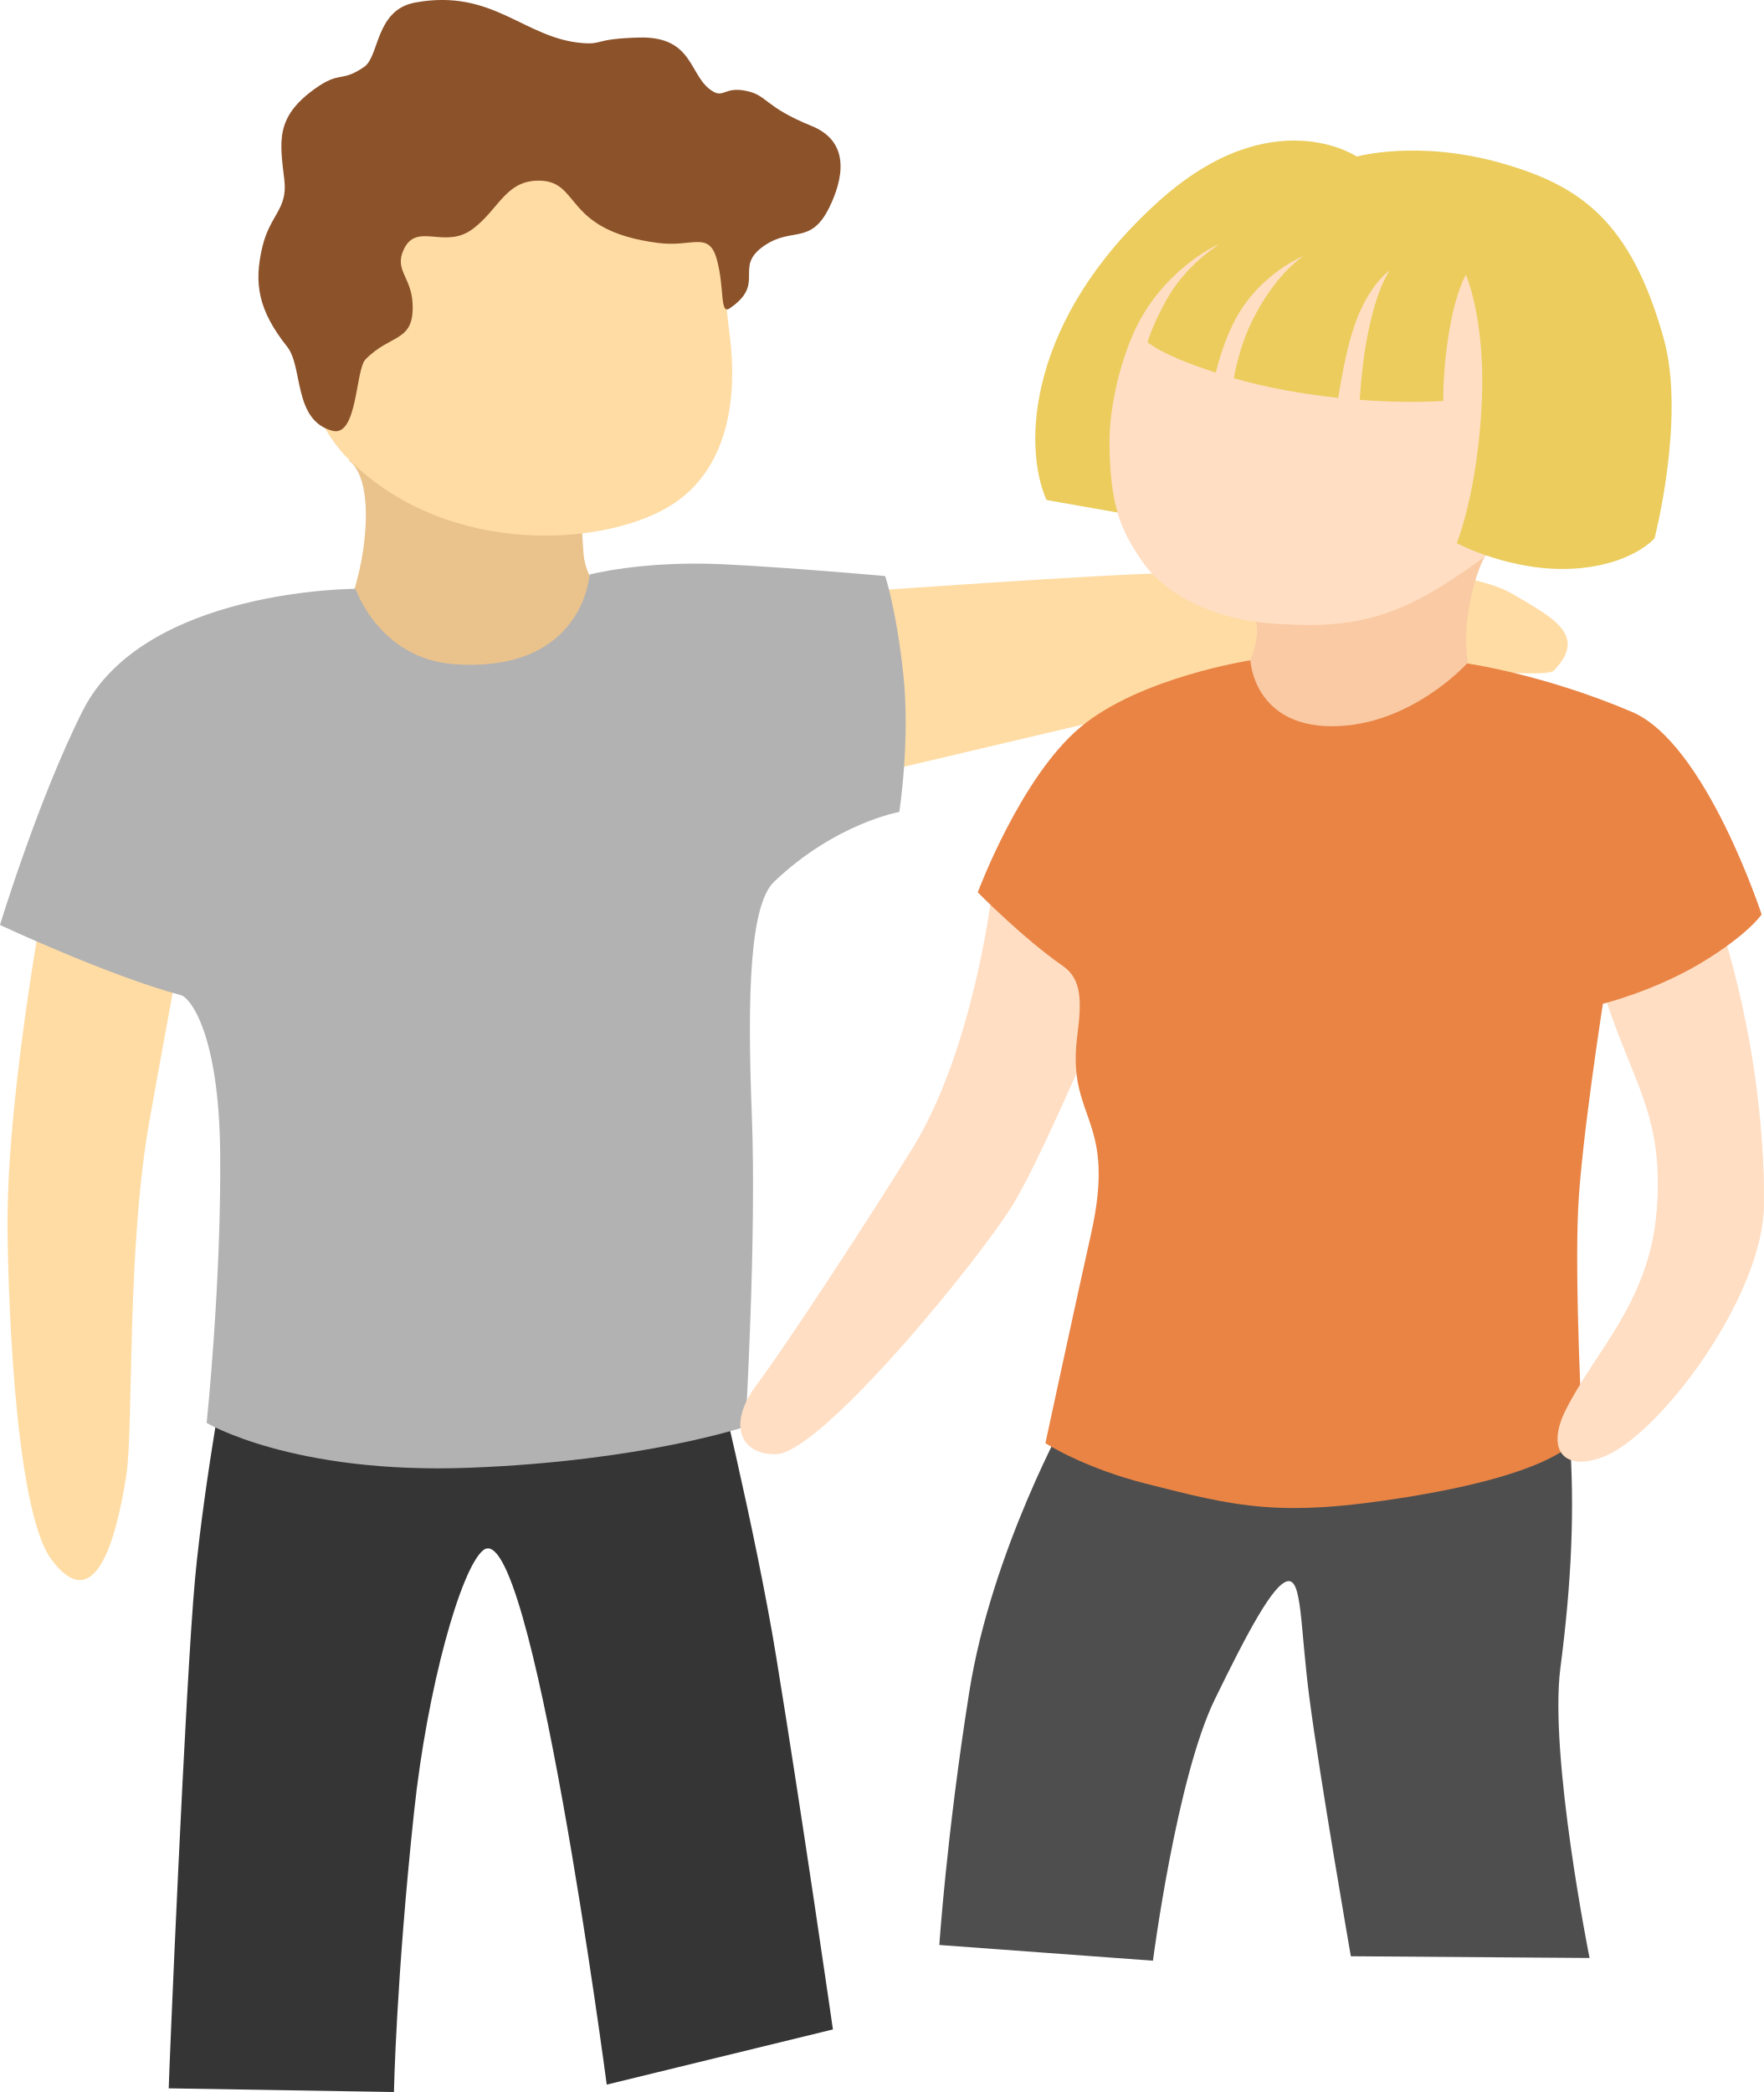
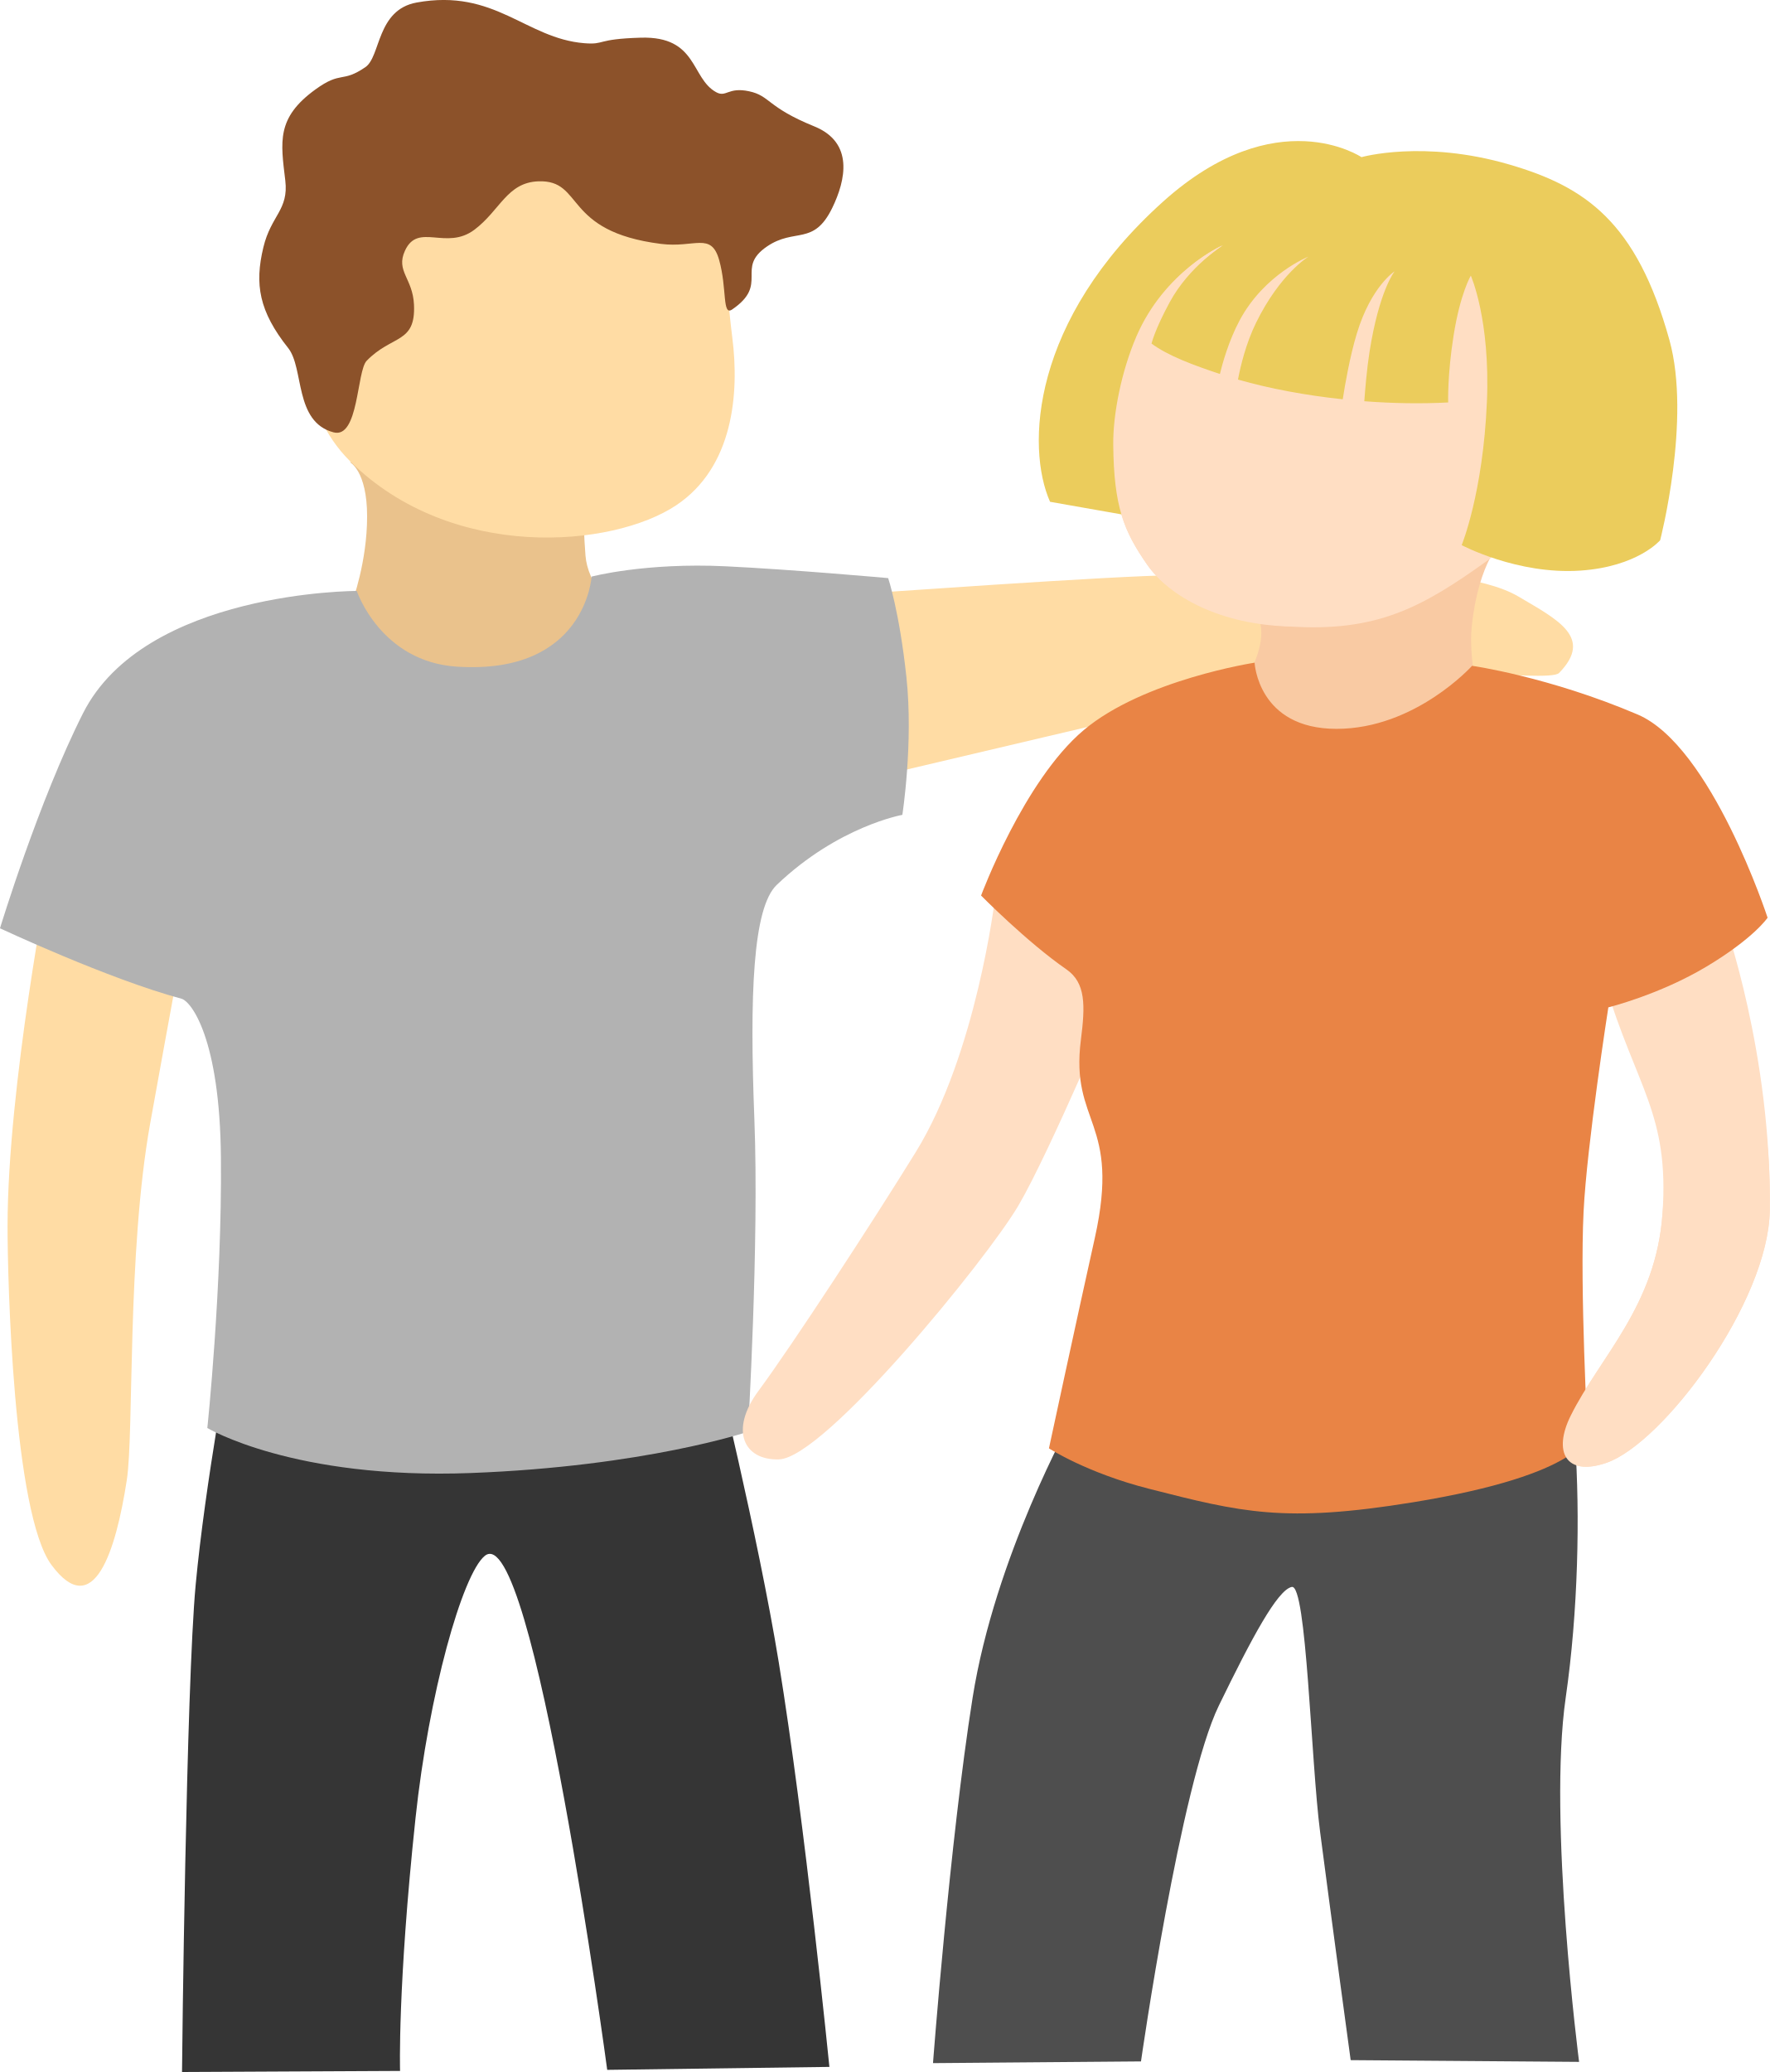
- <svg xmlns="http://www.w3.org/2000/svg" width="107.878mm" height="127.949mm" viewBox="0 0 107.878 127.949" version="1.1" id="svg1">
+ <svg xmlns="http://www.w3.org/2000/svg" width="107.878mm" height="126.273mm" viewBox="0 0 107.878 126.273" version="1.1" id="svg1">
  <defs id="defs1" />
  <g id="layer4" style="display:inline" transform="translate(-57.42805,-18.01672)">
    <g id="g80" style="display:inline">
      <g id="g79" style="display:inline">
        <g id="g47" transform="matrix(1,0,0,1.073061,5.072629,-7.612623)" style="display:inline">
-           <path style="fill:#353535;fill-opacity:1;stroke-width:0.265" d="m 62.675,142.913 c 0,-0.578 1.029,-23.242 1.607,-29.02 0.578,-5.779 2.133,-13.463 2.133,-13.463 l 29.443,0.451 c 0,0 2.699,10.173 3.968,17.425 1.614,9.224 3.471,21.25 3.471,21.25 l -13.834,3.145 c 0,0 -4.626,-32.709 -7.563,-30.452 -1.368,1.052 -3.411,7.837 -4.219,14.898 -1.1,9.616 -1.232,15.976 -1.232,15.976 z" id="path19" clip-path="none" />
+           <path style="fill:#353535;fill-opacity:1;stroke-width:0.265" d="m 63.45,141.56 c 0,-0.578 0.254,-21.889 0.832,-27.667 0.578,-5.779 2.133,-13.463 2.133,-13.463 l 29.443,0.451 c 0,0 2.699,10.173 3.968,17.425 1.614,9.224 3.084,22.964 3.084,22.964 l -13.543,0.168 c 0,0 -4.53,-31.446 -7.466,-29.189 -1.368,1.052 -3.411,7.837 -4.219,14.898 -1.1,9.616 -0.941,14.352 -0.941,14.352 z" id="path19" clip-path="none" />
          <path style="fill:#ffdca4;fill-opacity:1;stroke-width:0.265" d="m 104.568,57.625 c 0,0 15.996,-1.068 19.319,-1.068 3.323,0 16.775,-1.141 21.037,1.214 2.352,1.3 4.582,2.312 2.462,4.334 -0.646,0.616 -10.882,-0.826 -16.227,0.33 -5.345,1.156 -26.397,5.782 -26.397,5.782 z" id="path21" />
          <path style="fill:#ffdca4;fill-opacity:1;stroke-width:0.265" d="m 55.367,73.423 c 0,0 -2.542,12.155 -2.551,20.094 -0.003,2.992 0.343,16.31 2.679,19.248 2.573,3.235 3.925,-0.8 4.589,-4.822 0.447,-2.708 4.14e-4,-12.849 1.429,-20.276 0.997,-5.184 2.759,-14.057 2.759,-14.057 L 61.095,70.72 Z" id="path43" />
          <path style="fill:#eac28c;fill-opacity:1;stroke-width:0.265" d="m 73.678,50.13 c 0,0 1.054,0.484 1.054,3.085 0,2.6 -0.909,4.861 -0.909,4.861 l -0.144,6.501 c 0,0 11.991,4.045 12.713,3.756 0.722,-0.289 7.467,-6.806 7.467,-6.806 0,0 -5.557,-2.938 -5.817,-6.095 -0.381,-4.626 0.336,-5.634 0.336,-5.634 z" id="path44" />
          <path style="fill:#ffdca4;fill-opacity:1;stroke-width:0.259" d="m 70.938,41.972 c 0,0.828 -0.498,5.104 2.762,8.112 6.199,5.718 16.005,4.908 19.878,2.493 3.472,-2.165 3.848,-6.338 3.415,-9.511 -0.433,-3.173 -0.629,-8.267 -2.651,-9.508 -2.023,-1.241 -10.113,-4.414 -12.569,-4.138 -2.456,0.276 -11.124,6.621 -11.846,7.863 -0.722,1.241 1.011,4.69 1.011,4.69 z" id="path45" />
          <path style="fill:#b2b2b2;fill-opacity:1;stroke-width:0.265" d="m 74.103,57.447 c 0,0 1.444,4.022 6.114,4.3 7.841,0.467 8.197,-5.116 8.197,-5.116 0,0 3.261,-0.805 8.175,-0.585 4.082,0.183 9.903,0.671 9.903,0.671 0,0 0.679,1.861 1.112,5.617 0.433,3.756 -0.247,7.829 -0.247,7.829 0,0 -3.908,0.643 -7.656,3.977 -1.465,1.303 -1.658,6.265 -1.364,13.297 0.296,7.066 -0.391,17.761 -0.391,17.761 0,0 -6.273,1.969 -16.893,2.344 -10.801,0.381 -16.06,-2.557 -16.06,-2.557 0,0 0.903,-7.968 0.828,-15.386 -0.068,-6.727 -1.805,-8.845 -2.406,-8.995 -4.424,-1.104 -11.06,-3.999 -11.06,-3.999 0,0 2.352,-7.214 5.061,-12.213 3.771,-6.958 16.687,-6.946 16.687,-6.946 z" id="path46" />
          <path style="fill:#8c522a;fill-opacity:1;stroke-width:0.259" d="m 74.705,44.374 c 1.555,-1.49 2.991,-0.957 2.885,-3.179 -0.072,-1.517 -1.127,-1.903 -0.549,-3.076 0.802,-1.627 2.51,0.023 4.239,-1.193 1.562,-1.098 1.979,-2.673 3.88,-2.743 2.816,-0.104 1.462,2.845 7.484,3.553 2.053,0.242 3.058,-0.698 3.546,0.914 0.49,1.621 0.175,3.203 0.793,2.81 2.281,-1.451 0.168,-2.336 2.126,-3.579 1.697,-1.077 2.838,-0.016 3.973,-2.185 0.829,-1.584 1.325,-3.718 -1.088,-4.632 -2.913,-1.104 -2.677,-1.736 -3.981,-1.996 -1.292,-0.258 -1.383,0.372 -2.009,0.05 -1.548,-0.795 -1.116,-3.189 -4.587,-3.094 -2.781,0.076 -2.143,0.41 -3.442,0.314 -3.571,-0.265 -5.449,-3.122 -10.224,-2.31 -2.448,0.416 -2.181,3.068 -3.126,3.671 -1.442,0.92 -1.447,0.187 -3.044,1.266 -2.389,1.614 -2.119,2.96 -1.836,5.171 0.214,1.676 -0.867,1.977 -1.336,3.793 -0.543,2.099 -0.266,3.634 1.512,5.722 0.982,1.153 0.357,4.192 2.764,4.787 1.54,0.381 1.409,-3.48 2.022,-4.066 z" id="path47" />
        </g>
        <g id="layer16" />
        <g id="layer17" />
        <g id="g78" style="display:inline">
          <path style="fill:#f9caa3;fill-opacity:1;stroke:none;stroke-width:0.265;stroke-opacity:1" d="m 133.625,53.188 c -1.503,1.718 2.172,1.5 -0.047,5.887 -1.37,2.708 2.854,7.013 3.229,7.076 0.376,0.063 8.887,-2.065 8.887,-2.065 l 2.166,-2.163 c 0,0 -0.963,-3.413 -0.727,-5.695 0.419,-4.058 1.898,-5.314 1.898,-5.314 0,0 -12.781,-0.726 -15.406,2.274 z" id="path69" />
          <path style="fill:#ffdec3;fill-opacity:1;stroke:none;stroke-width:0.265;stroke-opacity:1" d="m 155.233,77.871 c 1.966,6.501 3.95,8.015 3.531,14.102 -0.387,5.619 -3.823,8.74 -5.599,12.327 -1.084,2.19 -0.302,3.712 2.17,2.869 3.454,-1.178 9.9,-9.794 9.968,-15.405 0.114,-9.521 -2.778,-17.61 -2.778,-17.61 z" id="path70" />
          <path style="fill:#ffdec3;fill-opacity:1;stroke:none;stroke-width:0.265;stroke-opacity:1" d="m 118.076,72.764 c 0,0 -1.12,9.454 -4.83,15.465 -2.649,4.292 -7.51,11.74 -9.592,14.559 -1.772,2.399 -0.892,4.233 1.254,4.168 2.797,-0.084 12.672,-12.199 14.593,-15.465 1.921,-3.266 6.175,-13.376 6.175,-13.376 z" id="path71" />
-           <path style="display:inline;fill:#4e4e4e;fill-opacity:1;stroke:none;stroke-width:0.265;stroke-opacity:1" d="m 122.757,104.507 c 0,0 -4.678,8.354 -6.046,16.977 -1.394,8.785 -1.848,15.666 -1.831,15.49 l 13.063,0.961 c 0,0 1.443,-11.178 3.78,-15.977 2.001,-4.11 3.563,-7.04 4.442,-7.229 0.906,-0.195 0.774,2.721 1.343,7.107 0.63,4.857 2.538,15.827 2.538,15.827 l 14.6,0.106 c 0,0 -2.484,-12.36 -1.783,-17.747 0.68,-5.216 0.885,-9.688 0.563,-14.188 -0.18,-2.52 -2.815,-5.936 -2.815,-5.936 z" id="path72" clip-path="none" />
+           <path style="display:inline;fill:#4e4e4e;fill-opacity:1;stroke:none;stroke-width:0.265;stroke-opacity:1" d="m 122.757,104.507 c 0,0 -4.678,8.354 -6.046,16.977 -1.394,8.785 -2.429,22.442 -2.412,22.265 l 12.676,-0.104 c 0,0 2.411,-16.889 4.748,-21.688 2.001,-4.11 3.563,-7.04 4.442,-7.229 0.906,-0.195 1.161,10.562 1.73,14.948 0.63,4.857 1.861,13.891 1.861,13.891 l 13.923,0.106 c 0,0 -1.904,-14.684 -0.815,-22.199 0.754,-5.206 0.885,-11.14 0.563,-15.64 -0.18,-2.52 -2.815,-5.936 -2.815,-5.936 z" id="path72" clip-path="none" />
          <path style="display:inline;fill:#e98445;fill-opacity:1;stroke:none;stroke-width:0.265;stroke-opacity:1" d="m 133.9,58.401 c 0,0 0.192,4.034 4.995,4.034 4.803,0 8.261,-3.842 8.261,-3.842 0,0 4.672,0.657 10.093,2.968 4.507,1.921 7.92,12.384 7.92,12.384 0,0 -0.822,1.237 -3.704,2.966 -2.882,1.729 -6.003,2.497 -6.003,2.497 0,0 -1.309,8.376 -1.51,12.465 -0.23,4.674 0.25,13.6 0.25,13.6 0,0 -0.162,2.39 -10.648,4.097 -7.873,1.282 -10.483,0.602 -16.069,-0.818 -3.834,-0.975 -6.12,-2.47 -6.12,-2.47 0,0 1.699,-7.899 2.796,-12.821 1.599,-7.181 -1.513,-6.906 -0.848,-12.082 0.268,-2.089 0.301,-3.467 -0.886,-4.288 -2.401,-1.66 -5.199,-4.497 -5.199,-4.497 0,0 2.601,-7.005 6.251,-10.078 3.65,-3.074 10.422,-4.114 10.422,-4.114 z" id="path73" />
          <path style="fill:#ffdec3;fill-opacity:1;stroke:none;stroke-width:0.265;stroke-opacity:1" d="m 160.677,87.258 c 1.966,6.501 -1.495,-1.373 -1.914,4.715 -0.387,5.619 -3.823,8.74 -5.599,12.327 -1.084,2.19 -0.302,3.712 2.17,2.869 3.454,-1.178 9.9,-9.794 9.968,-15.405 0.114,-9.521 -2.278,-7.158 -2.278,-7.158 z" id="path74" />
          <g id="g77">
            <path style="display:inline;fill:#ffdec3;fill-opacity:1;stroke:none;stroke-width:0.265;stroke-opacity:1" d="m 125.284,45.099 c 0.033,3.809 0.653,5.294 2.064,7.325 1.384,1.991 4.505,3.492 8.654,3.77 5.351,0.359 8.119,-1.164 12.071,-4.001 4.216,-3.027 9.841,-11.855 8.112,-15.121 -1.729,-3.266 -5.571,-6.916 -13.255,-7.108 -7.684,-0.192 -15.293,2.033 -16.329,3.65 -1.656,2.583 -1.344,8.195 -1.316,11.486 z" id="path75" />
            <path id="path76" style="display:inline;fill:#ebcc5c;fill-opacity:1;stroke:none;stroke-width:0.265;stroke-opacity:1" d="m 136.962,26.622 c -2.157,-0.099 -5.176,0.575 -8.626,3.669 -8.069,7.236 -8.375,14.988 -6.904,18.306 l 4.386,0.773 c 0,0 -0.422,-3.229 0.364,-8.387 0.905,-5.944 5.792,-8.02 5.792,-8.02 0,0 -2.056,1.275 -3.245,3.465 -0.919,1.691 -1.112,2.528 -1.112,2.528 1.029,0.756 2.559,1.315 4.168,1.852 0.139,-0.577 0.524,-2.002 1.208,-3.277 1.512,-2.817 4.193,-3.876 4.193,-3.876 0,0 -1.729,1.038 -3.197,4.032 -0.623,1.271 -0.951,2.66 -1.102,3.462 1.956,0.56 4.158,0.965 6.386,1.201 0.132,-0.857 0.43,-2.595 0.859,-4.01 0.873,-2.878 2.302,-3.788 2.302,-3.788 0,0 -0.944,1.171 -1.532,4.928 -0.159,1.015 -0.265,2.293 -0.315,2.989 1.751,0.133 3.49,0.16 5.112,0.074 0,0 -0.053,-1.678 0.333,-4.097 0.412,-2.576 1.048,-3.63 1.048,-3.63 0,0 1.196,2.677 0.98,7.697 -0.24,5.584 -1.538,8.725 -1.538,8.725 0,0 3.397,1.81 7.227,1.553 3.498,-0.235 4.871,-1.85 4.871,-1.85 0,0 1.91,-7.357 0.566,-12.2 -2.006,-7.229 -5.152,-9.354 -9.763,-10.699 -5.226,-1.524 -9.009,-0.448 -9.009,-0.448 0,0 -1.295,-0.873 -3.451,-0.973 z" />
            <path style="display:inline;fill:#ffdec3;fill-opacity:1;stroke:none;stroke-width:0.265;stroke-opacity:1" d="m 125.284,45.099 c 0.033,3.809 0.653,5.294 2.064,7.325 1.384,1.991 4.497,3.654 8.654,3.77 2.153,0.06 -6.994,-9.047 -8.915,-15.943 -0.918,-3.294 4.848,-7.278 4.848,-7.278 0,0 -3.523,1.546 -5.247,5.564 -0.906,2.112 -1.42,4.717 -1.404,6.562 z" id="path77" />
          </g>
        </g>
      </g>
    </g>
  </g>
</svg>
